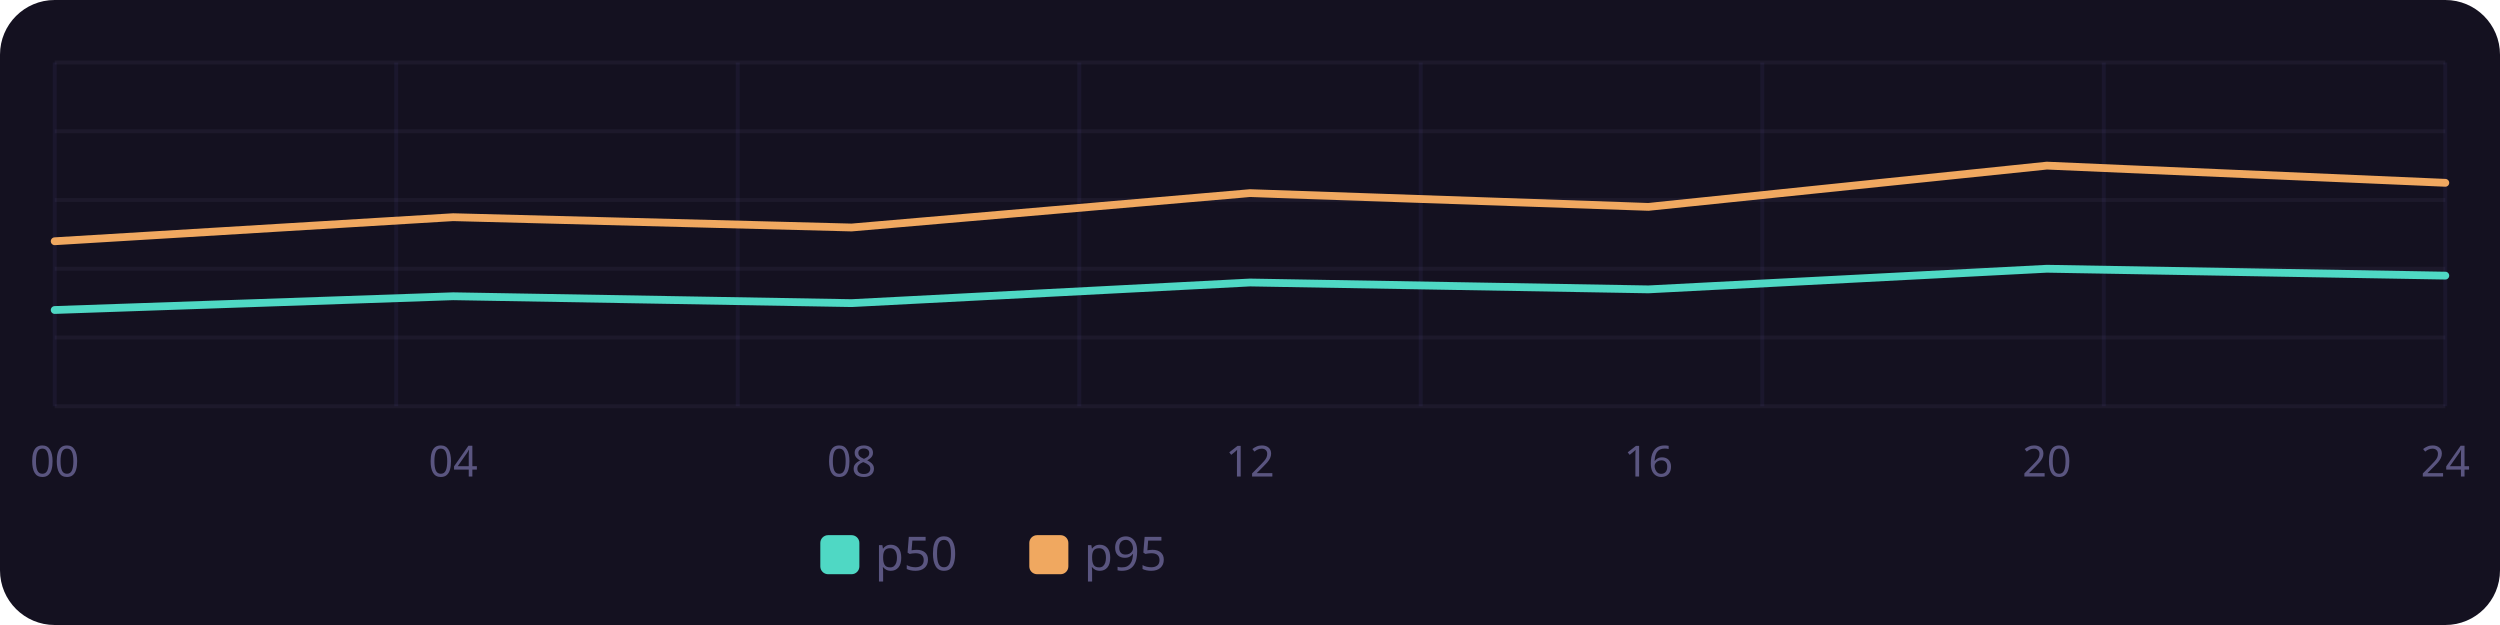
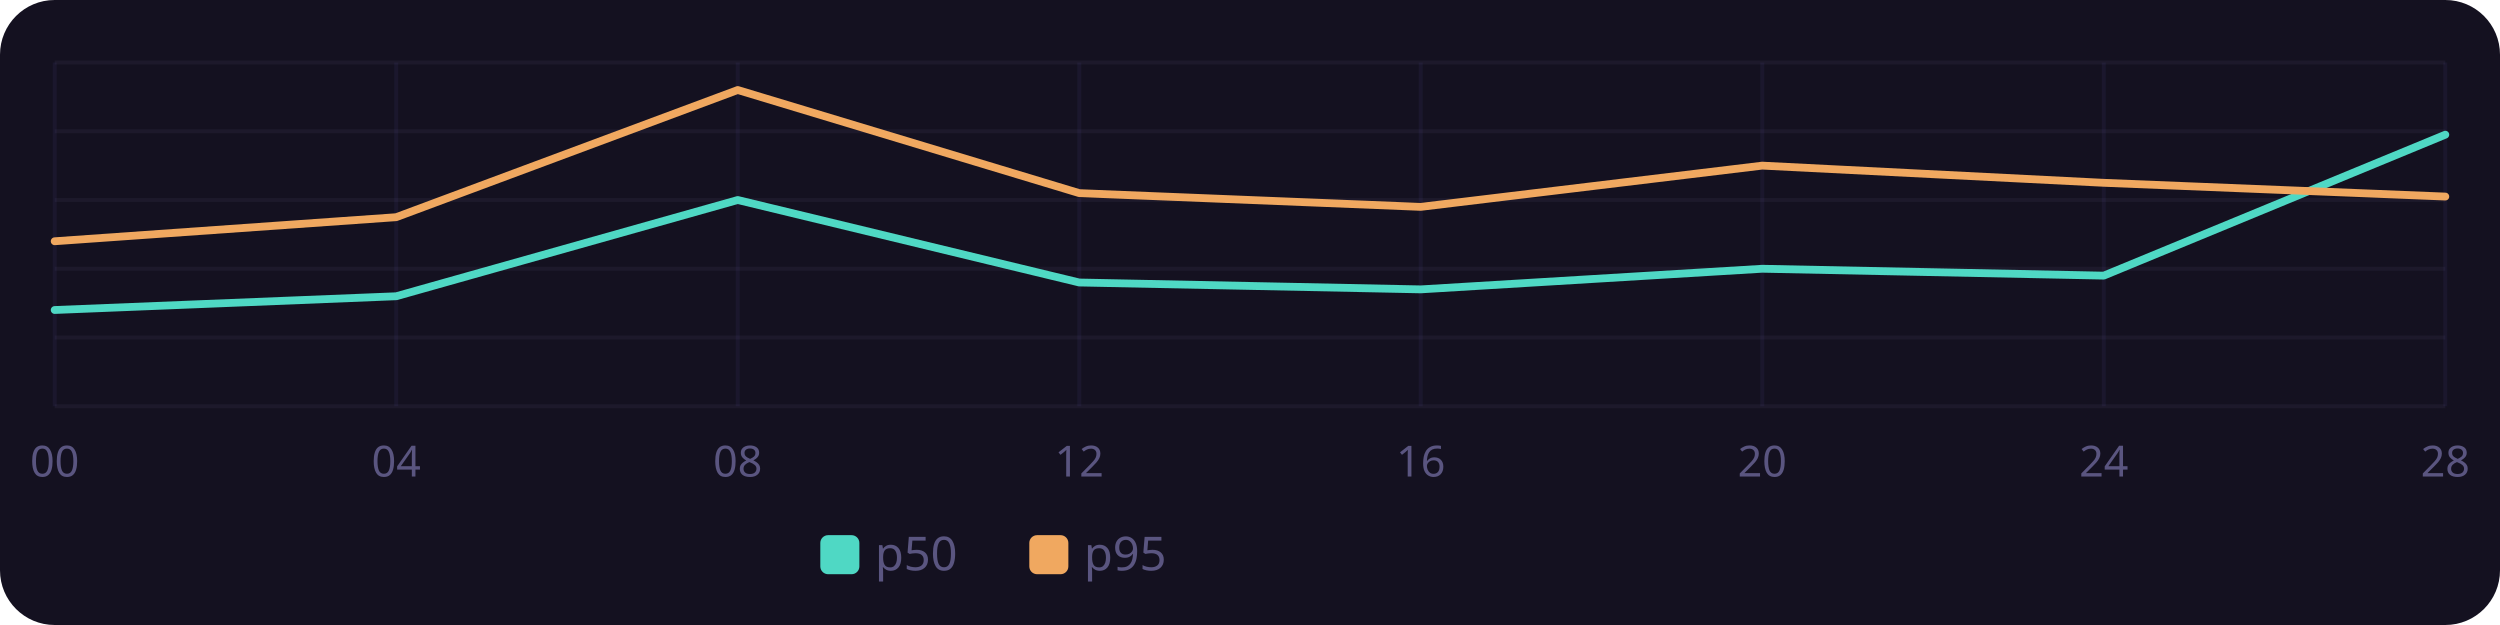
<svg xmlns="http://www.w3.org/2000/svg" width="640" height="160" viewBox="0 0 640 160">
  <rect x="0" y="0" width="640" height="160" rx="14" fill="#141120" />
  <line x1="14" y1="16" x2="626" y2="16" stroke="#5a5580" stroke-width="1" opacity="0.12" />
  <line x1="14" y1="33.6" x2="626" y2="33.6" stroke="#5a5580" stroke-width="1" opacity="0.12" />
  <line x1="14" y1="51.2" x2="626" y2="51.2" stroke="#5a5580" stroke-width="1" opacity="0.12" />
  <line x1="14" y1="68.8" x2="626" y2="68.8" stroke="#5a5580" stroke-width="1" opacity="0.12" />
  <line x1="14" y1="86.4" x2="626" y2="86.4" stroke="#5a5580" stroke-width="1" opacity="0.12" />
  <line x1="14" y1="104" x2="626" y2="104" stroke="#5a5580" stroke-width="1" opacity="0.12" />
  <line x1="14" y1="16" x2="14" y2="104" stroke="#4a4490" stroke-width="1" opacity="0.12" />
  <line x1="101.43" y1="16" x2="101.43" y2="104" stroke="#4a4490" stroke-width="1" opacity="0.12" />
  <line x1="188.86" y1="16" x2="188.86" y2="104" stroke="#4a4490" stroke-width="1" opacity="0.12" />
  <line x1="276.29" y1="16" x2="276.29" y2="104" stroke="#4a4490" stroke-width="1" opacity="0.12" />
  <line x1="363.71" y1="16" x2="363.71" y2="104" stroke="#4a4490" stroke-width="1" opacity="0.12" />
  <line x1="451.14" y1="16" x2="451.14" y2="104" stroke="#4a4490" stroke-width="1" opacity="0.12" />
  <line x1="538.57" y1="16" x2="538.57" y2="104" stroke="#4a4490" stroke-width="1" opacity="0.12" />
  <line x1="626" y1="16" x2="626" y2="104" stroke="#4a4490" stroke-width="1" opacity="0.12" />
-   <path d="M14,79.36 L116,75.84 L218,77.6 L320,72.32 L422,74.08 L524,68.8 L626,70.56" fill="none" stroke="#4fd8c4" stroke-width="2" stroke-linejoin="round" stroke-linecap="round" />
-   <path d="M14,61.76 L116,55.6 L218,58.24 L320,49.44 L422,52.96 L524,42.4 L626,46.8" fill="none" stroke="#f0a860" stroke-width="2" stroke-linejoin="round" stroke-linecap="round" />
+   <path d="M14,79.36 L101.43,75.84 L188.86,51.2 L276.29,72.32 L363.71,74.08 L451.14,68.8 L538.57,70.56 L626,34.48" fill="none" stroke="#4fd8c4" stroke-width="2" stroke-linejoin="round" stroke-linecap="round" />
+   <path d="M14,61.76 L101.43,55.6 L188.86,23.04 L276.29,49.44 L363.71,52.96 L451.14,42.4 L538.57,46.8 L626,50.32" fill="none" stroke="#f0a860" stroke-width="2" stroke-linejoin="round" stroke-linecap="round" />
  <text x="14" y="122" font-size="11" fill="#5a5580" font-family="sans-serif" text-anchor="middle">00</text>
-   <text x="116" y="122" font-size="11" fill="#5a5580" font-family="sans-serif" text-anchor="middle">04</text>
-   <text x="218" y="122" font-size="11" fill="#5a5580" font-family="sans-serif" text-anchor="middle">08</text>
-   <text x="320" y="122" font-size="11" fill="#5a5580" font-family="sans-serif" text-anchor="middle">12</text>
-   <text x="422" y="122" font-size="11" fill="#5a5580" font-family="sans-serif" text-anchor="middle">16</text>
-   <text x="524" y="122" font-size="11" fill="#5a5580" font-family="sans-serif" text-anchor="middle">20</text>
-   <text x="626" y="122" font-size="11" fill="#5a5580" font-family="sans-serif" text-anchor="middle">24</text>
+   <text x="101.43" y="122" font-size="11" fill="#5a5580" font-family="sans-serif" text-anchor="middle">04</text>
+   <text x="188.86" y="122" font-size="11" fill="#5a5580" font-family="sans-serif" text-anchor="middle">08</text>
+   <text x="276.29" y="122" font-size="11" fill="#5a5580" font-family="sans-serif" text-anchor="middle">12</text>
+   <text x="363.71" y="122" font-size="11" fill="#5a5580" font-family="sans-serif" text-anchor="middle">16</text>
+   <text x="451.14" y="122" font-size="11" fill="#5a5580" font-family="sans-serif" text-anchor="middle">20</text>
+   <text x="538.57" y="122" font-size="11" fill="#5a5580" font-family="sans-serif" text-anchor="middle">24</text>
+   <text x="626" y="122" font-size="11" fill="#5a5580" font-family="sans-serif" text-anchor="middle">28</text>
  <rect x="210" y="137" width="10" height="10" rx="2" fill="#4fd8c4" />
  <text x="224" y="146" font-size="12" fill="#5a5580" font-family="sans-serif">p50</text>
  <rect x="263.5" y="137" width="10" height="10" rx="2" fill="#f0a860" />
  <text x="277.5" y="146" font-size="12" fill="#5a5580" font-family="sans-serif">p95</text>
</svg>
